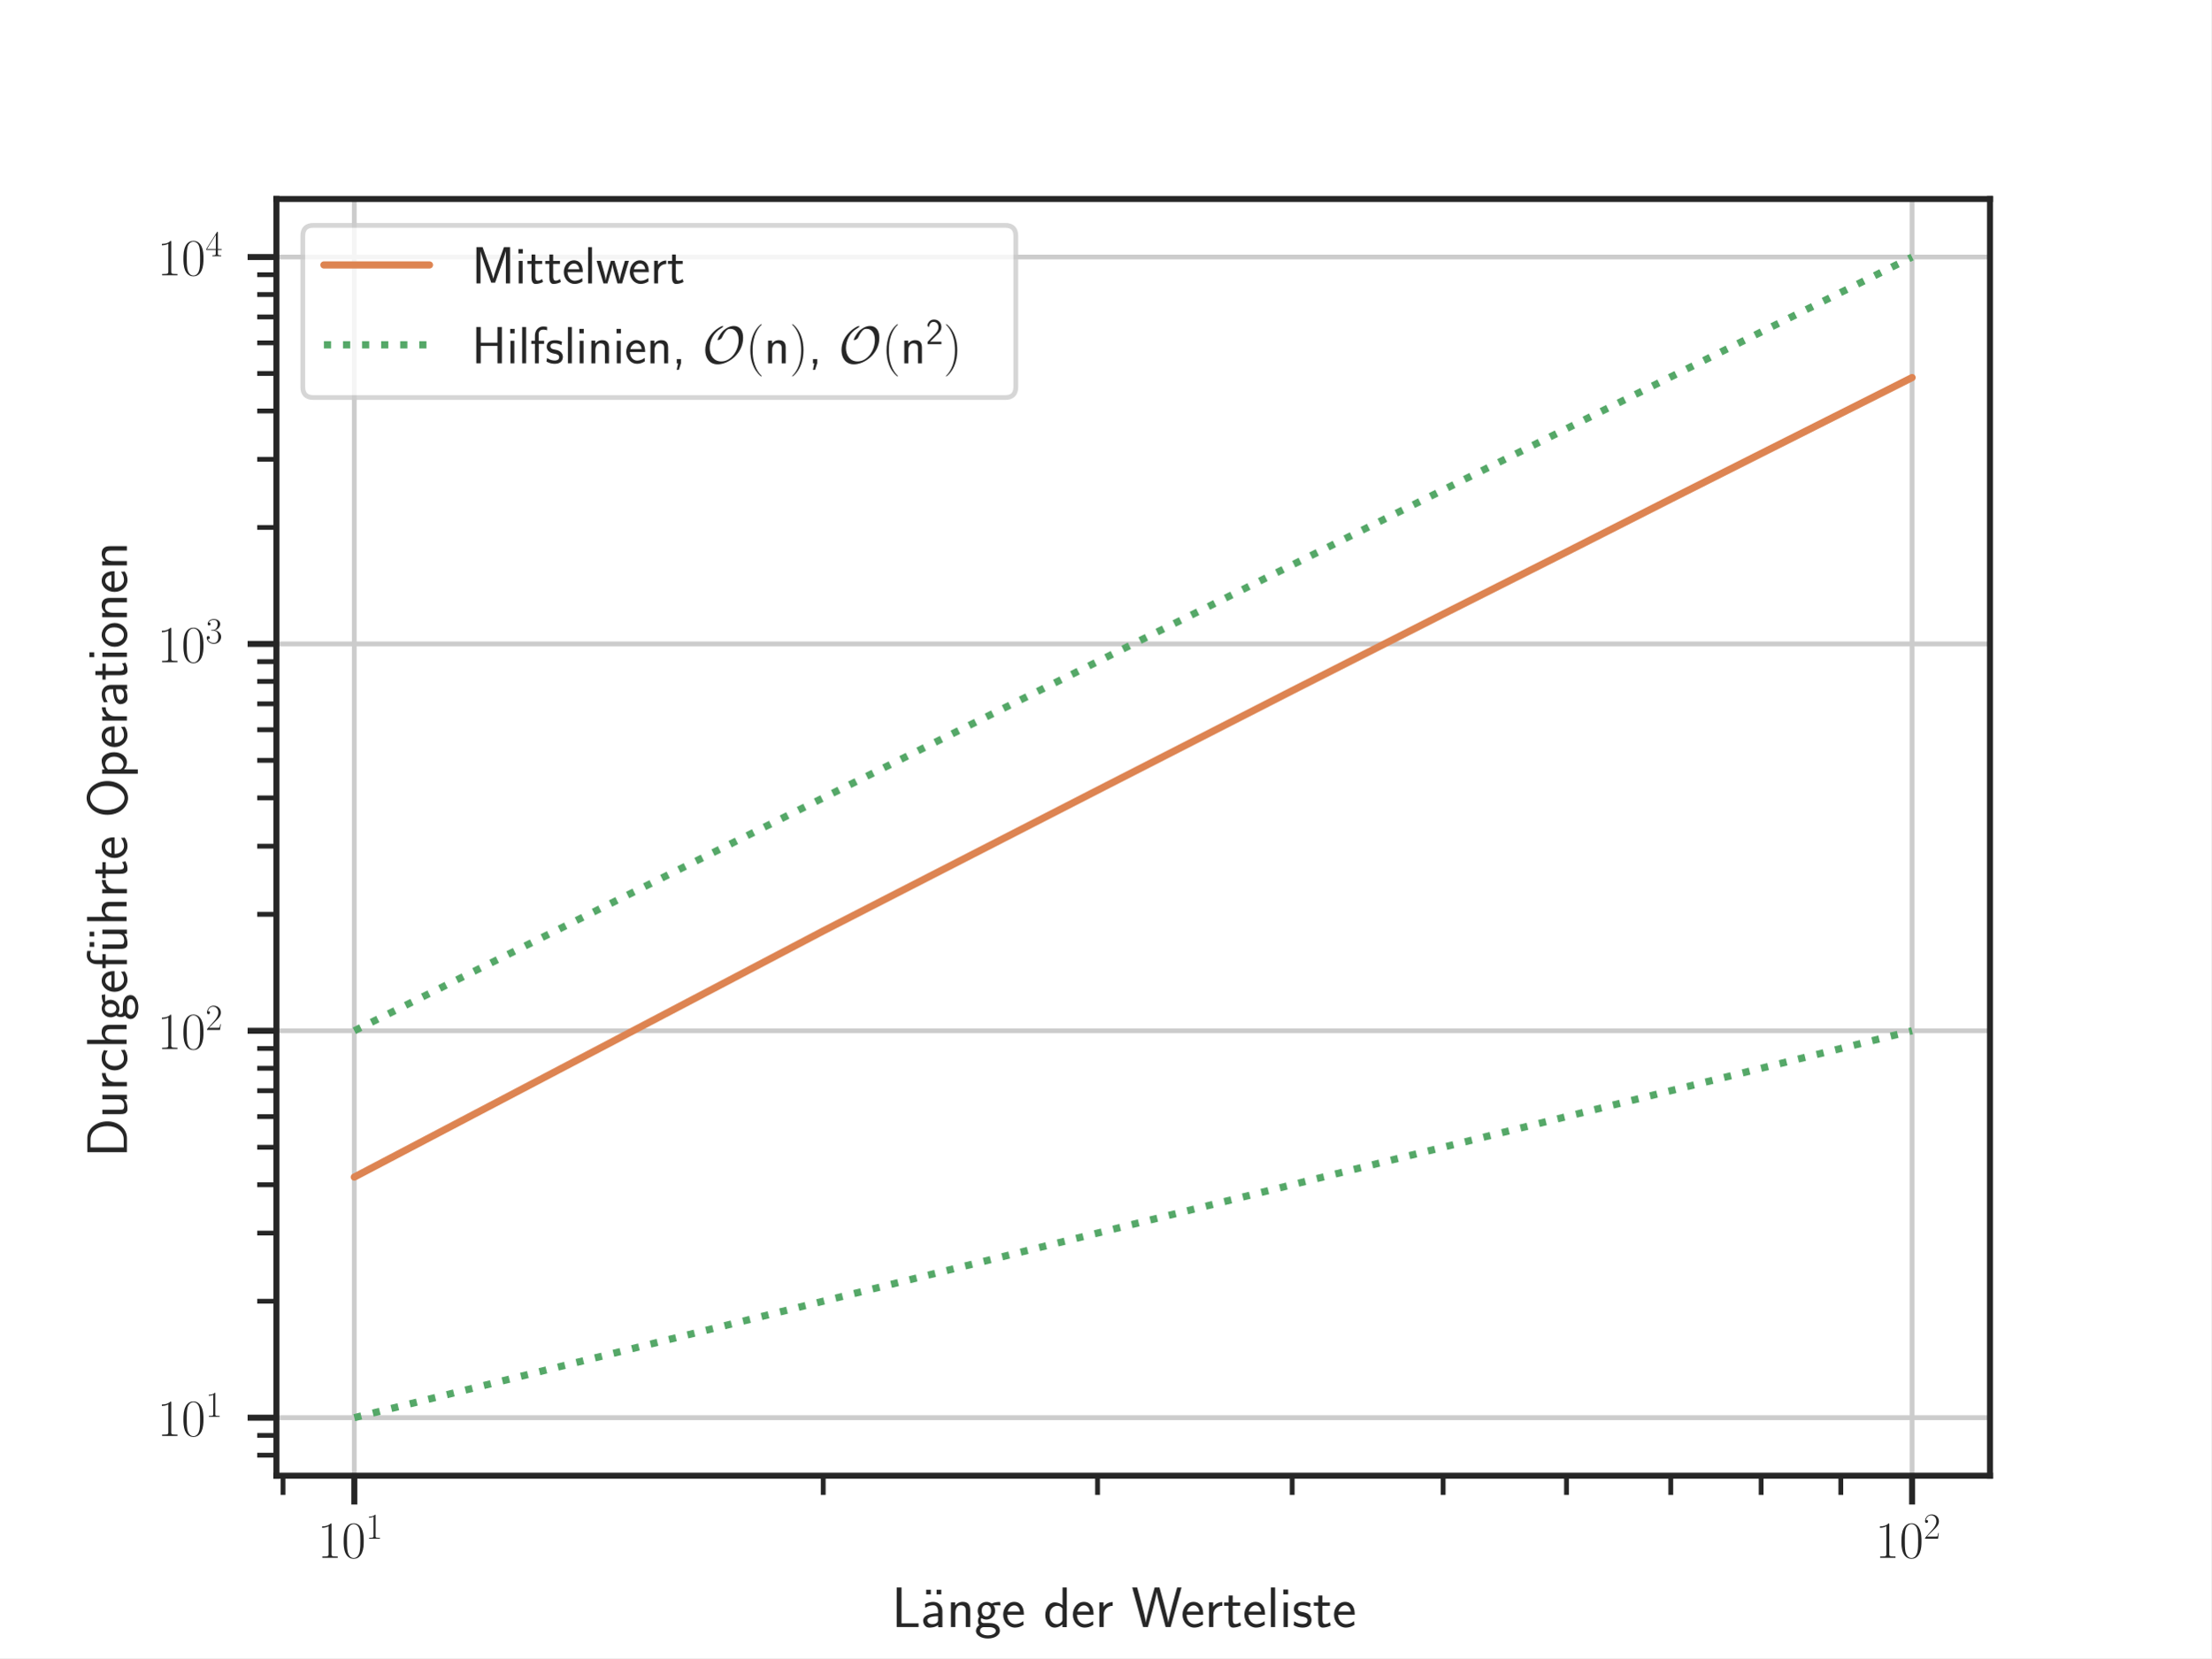
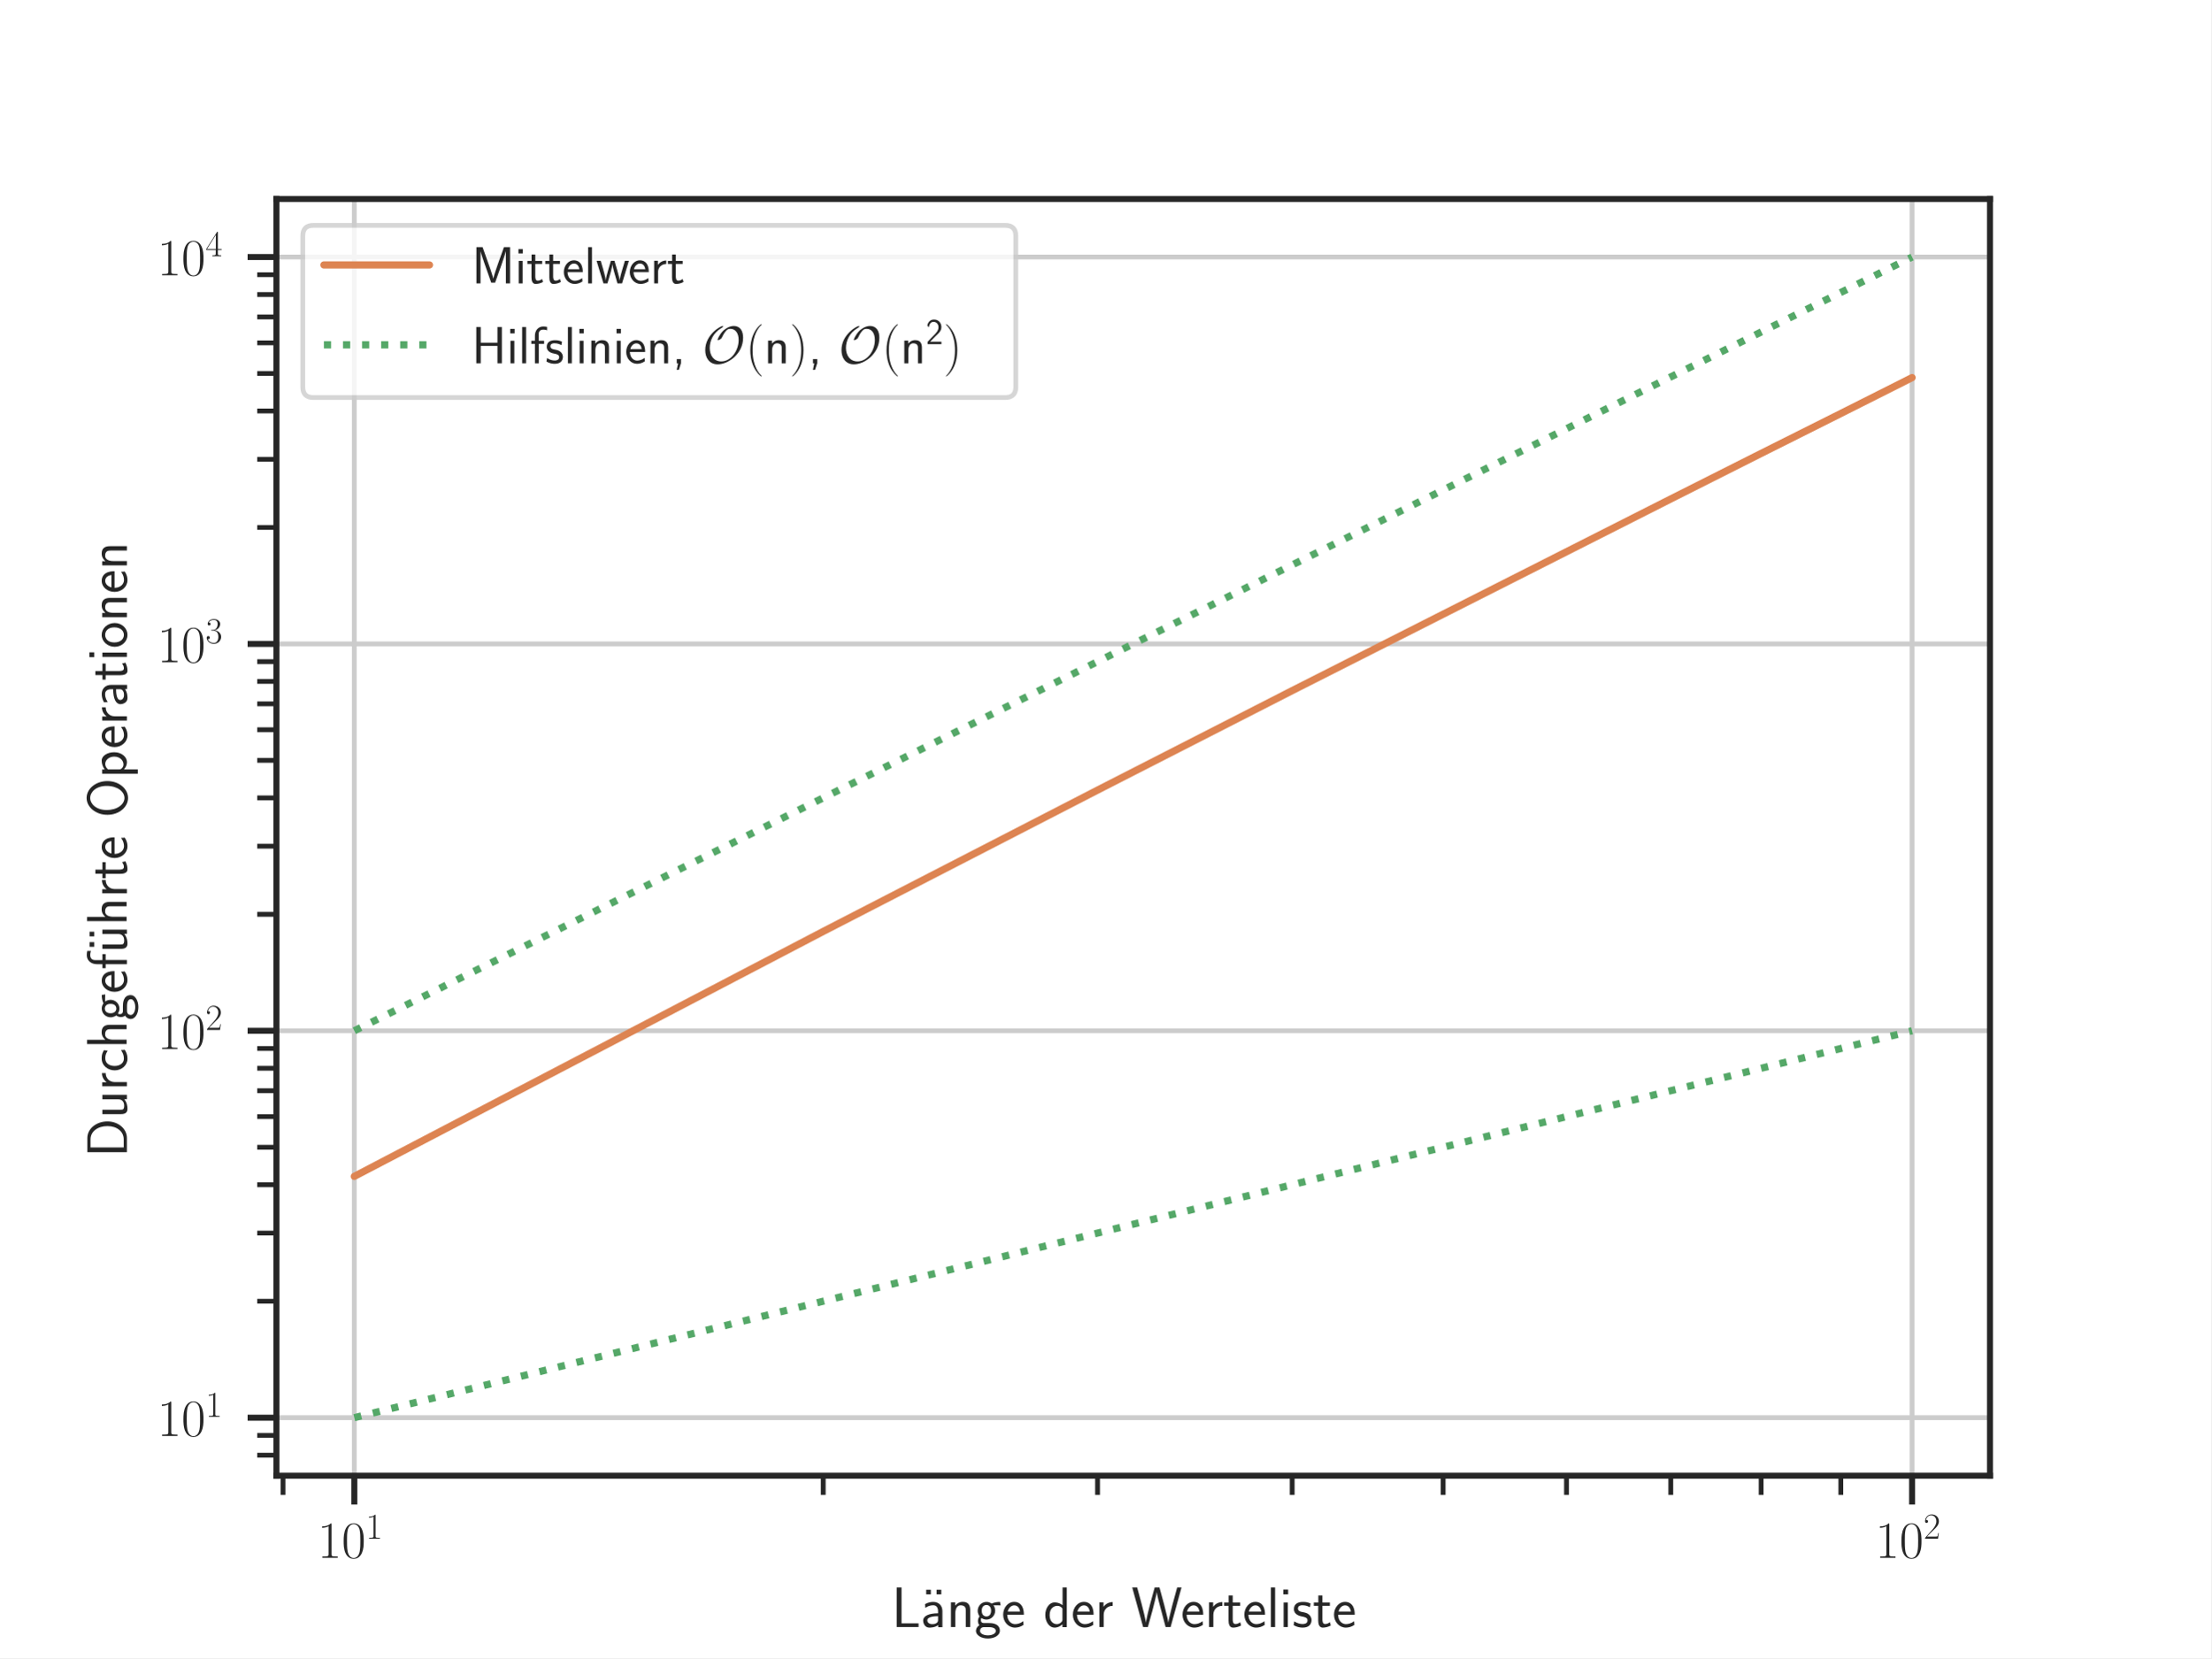
<svg xmlns="http://www.w3.org/2000/svg" xmlns:xlink="http://www.w3.org/1999/xlink" width="460.8pt" height="345.6pt" viewBox="0 0 460.8 345.6" version="1.1">
  <defs>
    <style type="text/css">*{stroke-linejoin: round; stroke-linecap: butt}</style>
  </defs>
  <g id="figure_1">
    <g id="patch_1">
      <path d="M 0 345.6  L 460.8 345.6  L 460.8 0  L 0 0  z " style="fill: #ffffff" />
    </g>
    <g id="axes_1">
      <g id="patch_2">
        <path d="M 57.6 307.584  L 414.72 307.584  L 414.72 41.472  L 57.6 41.472  z " style="fill: #ffffff" />
      </g>
      <g id="matplotlib.axis_1">
        <g id="xtick_1">
          <g id="line2d_1">
-             <path d="M 73.833 307.584  L 73.833 41.472  " clip-path="url(#p3980f2e09d)" style="fill: none; stroke: #cccccc; stroke-linecap: round" />
+             <path d="M 73.833 307.584  L 73.833 41.472  " clip-path="url(#p3d069219e2)" style="fill: none; stroke: #cccccc; stroke-linecap: round" />
          </g>
          <g id="line2d_2">
            <defs>
-               <path id="mc7a459cac7" d="M 0 0  L 0 6  " style="stroke: #262626; stroke-width: 1.25" />
-             </defs>
-             <g>
-               <use xlink:href="#mc7a459cac7" x="73.833" y="307.584" style="fill: #262626; stroke: #262626; stroke-width: 1.25" />
+               <path id="m42267ae2c0" d="M 0 0  L 0 6  " style="stroke: #262626; stroke-width: 1.25" />
+             </defs>
+             <g>
+               <use xlink:href="#m42267ae2c0" x="73.833" y="307.584" style="fill: #262626; stroke: #262626; stroke-width: 1.25" />
            </g>
          </g>
          <g id="text_1">
            <g style="fill: #262626" transform="translate(66.16909 324.6943) scale(0.11 -0.11)">
              <defs>
                <path id="CMR17-31" d="M 1702 4058  C 1702 4192 1696 4192 1606 4192  C 1357 3916 979 3827 621 3827  C 602 3827 570 3827 563 3808  C 557 3795 557 3782 557 3648  C 755 3648 1088 3686 1344 3839  L 1344 461  C 1344 236 1331 160 781 160  L 589 160  L 589 0  C 896 0 1216 0 1523 0  C 1830 0 2150 0 2458 0  L 2458 160  L 2266 160  C 1715 160 1702 230 1702 458  L 1702 4058  z " transform="scale(0.015625)" />
                <path id="CMR17-30" d="M 2688 2025  C 2688 2416 2682 3080 2413 3591  C 2176 4039 1798 4198 1466 4198  C 1158 4198 768 4058 525 3597  C 269 3118 243 2524 243 2025  C 243 1661 250 1106 448 619  C 723 -39 1216 -128 1466 -128  C 1760 -128 2208 -7 2470 600  C 2662 1042 2688 1559 2688 2025  z M 1466 -26  C 1056 -26 813 325 723 812  C 653 1188 653 1738 653 2096  C 653 2588 653 2997 736 3387  C 858 3929 1216 4096 1466 4096  C 1728 4096 2067 3923 2189 3400  C 2272 3036 2278 2607 2278 2096  C 2278 1680 2278 1169 2202 792  C 2067 95 1690 -26 1466 -26  z " transform="scale(0.015625)" />
              </defs>
              <use xlink:href="#CMR17-31" transform="scale(0.996264)" />
              <use xlink:href="#CMR17-30" transform="translate(45.69048 0) scale(0.996264)" />
              <use xlink:href="#CMR17-31" transform="translate(91.38095 36.15364) scale(0.697382)" />
            </g>
          </g>
        </g>
        <g id="xtick_2">
          <g id="line2d_3">
-             <path d="M 398.487 307.584  L 398.487 41.472  " clip-path="url(#p3980f2e09d)" style="fill: none; stroke: #cccccc; stroke-linecap: round" />
+             <path d="M 398.487 307.584  L 398.487 41.472  " clip-path="url(#p3d069219e2)" style="fill: none; stroke: #cccccc; stroke-linecap: round" />
          </g>
          <g id="line2d_4">
            <g>
-               <use xlink:href="#mc7a459cac7" x="398.487" y="307.584" style="fill: #262626; stroke: #262626; stroke-width: 1.25" />
+               <use xlink:href="#m42267ae2c0" x="398.487" y="307.584" style="fill: #262626; stroke: #262626; stroke-width: 1.25" />
            </g>
          </g>
          <g id="text_2">
            <g style="fill: #262626" transform="translate(390.8236 324.6943) scale(0.11 -0.11)">
              <defs>
                <path id="CMR17-32" d="M 2669 989  L 2554 989  C 2490 536 2438 459 2413 420  C 2381 369 1920 369 1830 369  L 602 369  C 832 619 1280 1072 1824 1597  C 2214 1967 2669 2402 2669 3035  C 2669 3790 2067 4224 1395 4224  C 691 4224 262 3604 262 3030  C 262 2780 448 2748 525 2748  C 589 2748 781 2787 781 3010  C 781 3207 614 3264 525 3264  C 486 3264 448 3258 422 3245  C 544 3790 915 4058 1306 4058  C 1862 4058 2227 3617 2227 3035  C 2227 2479 1901 2000 1536 1584  L 262 146  L 262 0  L 2515 0  L 2669 989  z " transform="scale(0.015625)" />
              </defs>
              <use xlink:href="#CMR17-31" transform="scale(0.996264)" />
              <use xlink:href="#CMR17-30" transform="translate(45.69048 0) scale(0.996264)" />
              <use xlink:href="#CMR17-32" transform="translate(91.38095 36.15364) scale(0.697382)" />
            </g>
          </g>
        </g>
        <g id="xtick_3">
          <g id="line2d_5">
            <defs>
-               <path id="m7bbd469b1b" d="M 0 0  L 0 4  " style="stroke: #262626" />
-             </defs>
-             <g>
-               <use xlink:href="#m7bbd469b1b" x="58.977" y="307.584" style="fill: #262626; stroke: #262626" />
+               <path id="m5584de040c" d="M 0 0  L 0 4  " style="stroke: #262626" />
+             </defs>
+             <g>
+               <use xlink:href="#m5584de040c" x="58.977" y="307.584" style="fill: #262626; stroke: #262626" />
            </g>
          </g>
        </g>
        <g id="xtick_4">
          <g id="line2d_6">
            <g>
-               <use xlink:href="#m7bbd469b1b" x="171.563" y="307.584" style="fill: #262626; stroke: #262626" />
+               <use xlink:href="#m5584de040c" x="171.563" y="307.584" style="fill: #262626; stroke: #262626" />
            </g>
          </g>
        </g>
        <g id="xtick_5">
          <g id="line2d_7">
            <g>
-               <use xlink:href="#m7bbd469b1b" x="228.732" y="307.584" style="fill: #262626; stroke: #262626" />
+               <use xlink:href="#m5584de040c" x="228.732" y="307.584" style="fill: #262626; stroke: #262626" />
            </g>
          </g>
        </g>
        <g id="xtick_6">
          <g id="line2d_8">
            <g>
-               <use xlink:href="#m7bbd469b1b" x="269.294" y="307.584" style="fill: #262626; stroke: #262626" />
+               <use xlink:href="#m5584de040c" x="269.294" y="307.584" style="fill: #262626; stroke: #262626" />
            </g>
          </g>
        </g>
        <g id="xtick_7">
          <g id="line2d_9">
            <g>
-               <use xlink:href="#m7bbd469b1b" x="300.757" y="307.584" style="fill: #262626; stroke: #262626" />
+               <use xlink:href="#m5584de040c" x="300.757" y="307.584" style="fill: #262626; stroke: #262626" />
            </g>
          </g>
        </g>
        <g id="xtick_8">
          <g id="line2d_10">
            <g>
-               <use xlink:href="#m7bbd469b1b" x="326.463" y="307.584" style="fill: #262626; stroke: #262626" />
+               <use xlink:href="#m5584de040c" x="326.463" y="307.584" style="fill: #262626; stroke: #262626" />
            </g>
          </g>
        </g>
        <g id="xtick_9">
          <g id="line2d_11">
            <g>
-               <use xlink:href="#m7bbd469b1b" x="348.198" y="307.584" style="fill: #262626; stroke: #262626" />
+               <use xlink:href="#m5584de040c" x="348.198" y="307.584" style="fill: #262626; stroke: #262626" />
            </g>
          </g>
        </g>
        <g id="xtick_10">
          <g id="line2d_12">
            <g>
-               <use xlink:href="#m7bbd469b1b" x="367.025" y="307.584" style="fill: #262626; stroke: #262626" />
+               <use xlink:href="#m5584de040c" x="367.025" y="307.584" style="fill: #262626; stroke: #262626" />
            </g>
          </g>
        </g>
        <g id="xtick_11">
          <g id="line2d_13">
            <g>
-               <use xlink:href="#m7bbd469b1b" x="383.632" y="307.584" style="fill: #262626; stroke: #262626" />
+               <use xlink:href="#m5584de040c" x="383.632" y="307.584" style="fill: #262626; stroke: #262626" />
            </g>
          </g>
        </g>
        <g id="text_3">
          <g style="fill: #262626" transform="translate(185.823 339.1274) scale(0.12 -0.12)">
            <defs>
              <path id="CMSS17-4c" d="M 1670 414  C 1594 414 1517 414 1440 414  L 1101 414  L 1101 4416  L 563 4416  L 563 0  L 3002 0  L 3002 414  L 1670 414  z " transform="scale(0.015625)" />
              <path id="CMSS17-7f" d="M 1178 4164  L 659 4164  L 659 3648  L 1178 3648  L 1178 4164  z M 2342 4164  L 1824 4164  L 1824 3648  L 2342 3648  L 2342 4164  z " transform="scale(0.015625)" />
              <path id="CMSS17-61" d="M 2406 1791  C 2406 2392 1978 2808 1402 2808  C 1120 2808 813 2757 461 2553  L 499 2135  C 659 2248 934 2432 1395 2432  C 1722 2432 1920 2180 1920 1782  L 1920 1536  C 896 1536 256 1238 256 726  C 256 461 416 -64 947 -64  C 1043 -64 1562 -64 1933 217  L 1933 -19  L 2406 -19  L 2406 1791  z M 1920 816  C 1920 701 1920 548 1728 434  C 1562 325 1350 325 1261 325  C 941 325 723 511 723 744  C 723 1211 1722 1211 1920 1211  L 1920 816  z " transform="scale(0.015625)" />
              <path id="CMSS17-6e" d="M 2618 1877  C 2618 2283 2522 2816 1798 2816  C 1389 2816 1120 2606 941 2389  L 941 2758  L 474 2758  L 474 0  L 960 0  L 960 1559  C 960 1964 1114 2428 1549 2428  C 2112 2428 2131 2048 2131 1829  L 2131 0  L 2618 0  L 2618 1877  z " transform="scale(0.015625)" />
              <path id="CMSS17-67" d="M 2848 2808  C 2483 2808 2170 2738 1914 2617  C 1702 2777 1485 2808 1338 2808  C 781 2808 358 2349 358 1814  C 358 1468 550 1207 563 1195  C 448 1035 384 863 384 672  C 384 448 474 289 544 200  C 211 -3 166 -314 166 -435  C 166 -898 749 -1280 1498 -1280  C 2253 -1280 2835 -898 2835 -428  C 2835 448 1856 448 1587 448  L 1069 448  C 973 448 717 448 717 791  C 717 921 774 1004 781 1010  C 877 940 1075 832 1338 832  C 1869 832 2310 1278 2310 1827  C 2310 2132 2170 2355 2112 2432  L 2131 2432  C 2150 2432 2419 2432 2515 2432  C 2720 2432 2739 2429 2918 2419  L 2848 2808  z M 1338 1182  C 1120 1182 813 1315 813 1823  C 813 2375 1165 2464 1331 2464  C 1549 2464 1856 2331 1856 1823  C 1856 1271 1504 1182 1338 1182  z M 1581 -10  C 1734 -10 2381 -10 2381 -442  C 2381 -714 1984 -929 1504 -929  C 1018 -929 621 -720 621 -435  C 621 -403 621 -10 1062 -10  L 1581 -10  z " transform="scale(0.015625)" />
              <path id="CMSS17-65" d="M 2502 1377  C 2502 1590 2490 2003 2285 2345  C 2061 2713 1696 2816 1421 2816  C 755 2816 192 2188 192 1375  C 192 582 774 -64 1510 -64  C 1798 -64 2150 19 2470 248  C 2470 274 2458 414 2451 420  C 2451 433 2432 630 2432 656  C 2125 407 1773 325 1517 325  C 1107 325 666 667 646 1377  L 2502 1377  z M 698 1728  C 781 2084 1062 2421 1421 2421  C 1517 2421 1965 2421 2080 1728  L 698 1728  z " transform="scale(0.015625)" />
              <path id="CMSS17-64" d="M 2611 4416  L 2138 4416  L 2138 2438  C 1939 2603 1613 2756 1254 2756  C 672 2756 211 2131 211 1347  C 211 562 666 -64 1235 -64  C 1677 -64 1971 172 2125 306  L 2125 -13  L 2611 -13  L 2611 4416  z M 2125 836  C 2125 747 2125 653 1926 482  C 1798 375 1645 325 1498 325  C 1152 325 698 576 698 1340  C 698 2134 1210 2368 1562 2368  C 1798 2368 1990 2254 2125 2065  L 2125 836  z " transform="scale(0.015625)" />
              <path id="CMSS17-72" d="M 954 1363  C 954 1965 1395 2368 1958 2368  L 1958 2789  C 1549 2789 1165 2585 934 2253  L 934 2758  L 480 2758  L 480 0  L 954 0  L 954 1363  z " transform="scale(0.015625)" />
              <path id="CMSS17-57" d="M 5581 4416  L 5094 4416  L 4557 2437  C 4474 2118 4397 1801 4320 1482  C 4205 1011 4122 681 4109 515  L 4102 515  C 4090 687 4006 1049 3904 1457  C 3827 1795 3744 2131 3654 2462  L 3123 4416  L 2586 4416  L 2080 2562  L 1824 1549  C 1632 747 1626 632 1613 505  L 1606 505  C 1606 543 1581 753 1402 1498  C 1312 1868 1222 2244 1126 2601  L 634 4416  L 83 4416  L 1299 0  L 1830 0  L 2336 1839  L 2592 2851  C 2765 3564 2803 3742 2816 3901  L 2822 3901  C 2822 3876 2880 3474 3130 2545  L 3808 0  L 4365 0  L 5581 4416  z " transform="scale(0.015625)" />
              <path id="CMSS17-74" d="M 1069 2368  L 1901 2368  L 1901 2737  L 1069 2737  L 1069 3520  L 614 3520  L 614 2737  L 109 2737  L 109 2368  L 602 2368  L 602 749  C 602 384 685 -64 1107 -64  C 1427 -64 1722 25 2003 172  L 1901 548  C 1747 414 1562 337 1363 337  C 1082 337 1069 696 1069 856  L 1069 2368  z " transform="scale(0.015625)" />
              <path id="CMSS17-6c" d="M 947 4416  L 474 4416  L 474 0  L 947 0  L 947 4416  z " transform="scale(0.015625)" />
              <path id="CMSS17-69" d="M 979 4183  L 442 4183  L 442 3648  L 979 3648  L 979 4183  z M 947 2739  L 474 2739  L 474 0  L 947 0  L 947 2739  z " transform="scale(0.015625)" />
              <path id="CMSS17-73" d="M 2061 2627  C 1683 2807 1389 2807 1197 2807  C 742 2807 198 2648 198 2003  C 198 1359 902 1218 1094 1179  C 1389 1122 1715 1058 1715 740  C 1715 337 1254 337 1171 337  C 915 337 563 407 243 638  L 166 210  C 531 0 883 -64 1178 -64  C 1965 -64 2163 416 2163 781  C 2163 1094 1984 1305 1862 1401  C 1651 1568 1574 1587 1050 1696  C 960 1709 646 1779 646 2066  C 646 2432 1050 2432 1139 2432  C 1555 2432 1811 2303 1984 2208  L 2061 2627  z " transform="scale(0.015625)" />
            </defs>
            <use xlink:href="#CMSS17-4c" transform="scale(0.996264)" />
            <use xlink:href="#CMSS17-7f" transform="translate(49.72625 0) scale(0.996264)" />
            <use xlink:href="#CMSS17-61" transform="translate(50.68711 0) scale(0.996264)" />
            <use xlink:href="#CMSS17-6e" transform="translate(95.60903 0) scale(0.996264)" />
            <use xlink:href="#CMSS17-67" transform="translate(143.814 0) scale(0.996264)" />
            <use xlink:href="#CMSS17-65" transform="translate(190.6576 0) scale(0.996264)" />
            <use xlink:href="#CMSS17-64" transform="translate(263.5255 0) scale(0.996264)" />
            <use xlink:href="#CMSS17-65" transform="translate(311.7305 0) scale(0.996264)" />
            <use xlink:href="#CMSS17-72" transform="translate(353.3693 0) scale(0.996264)" />
            <use xlink:href="#CMSS17-57" transform="translate(416.5082 0) scale(0.996264)" />
            <use xlink:href="#CMSS17-65" transform="translate(502.1479 0) scale(0.996264)" />
            <use xlink:href="#CMSS17-72" transform="translate(543.7867 0) scale(0.996264)" />
            <use xlink:href="#CMSS17-74" transform="translate(575.6965 0) scale(0.996264)" />
            <use xlink:href="#CMSS17-65" transform="translate(609.5281 0) scale(0.996264)" />
            <use xlink:href="#CMSS17-6c" transform="translate(651.1669 0) scale(0.996264)" />
            <use xlink:href="#CMSS17-69" transform="translate(673.3476 0) scale(0.996264)" />
            <use xlink:href="#CMSS17-73" transform="translate(695.5283 0) scale(0.996264)" />
            <use xlink:href="#CMSS17-74" transform="translate(731.4419 0) scale(0.996264)" />
            <use xlink:href="#CMSS17-65" transform="translate(765.2734 0) scale(0.996264)" />
          </g>
        </g>
      </g>
      <g id="matplotlib.axis_2">
        <g id="ytick_1">
          <g id="line2d_14">
-             <path d="M 57.6 295.488  L 414.72 295.488  " clip-path="url(#p3980f2e09d)" style="fill: none; stroke: #cccccc; stroke-linecap: round" />
+             <path d="M 57.6 295.488  L 414.72 295.488  " clip-path="url(#p3d069219e2)" style="fill: none; stroke: #cccccc; stroke-linecap: round" />
          </g>
          <g id="line2d_15">
            <defs>
-               <path id="m233e36e205" d="M 0 0  L -6 0  " style="stroke: #262626; stroke-width: 1.25" />
-             </defs>
-             <g>
-               <use xlink:href="#m233e36e205" x="57.6" y="295.488" style="fill: #262626; stroke: #262626; stroke-width: 1.25" />
+               <path id="me2128cc8e6" d="M 0 0  L -6 0  " style="stroke: #262626; stroke-width: 1.25" />
+             </defs>
+             <g>
+               <use xlink:href="#me2128cc8e6" x="57.6" y="295.488" style="fill: #262626; stroke: #262626; stroke-width: 1.25" />
            </g>
          </g>
          <g id="text_4">
            <g style="fill: #262626" transform="translate(32.77273 299.2932) scale(0.11 -0.11)">
              <use xlink:href="#CMR17-31" transform="scale(0.996264)" />
              <use xlink:href="#CMR17-30" transform="translate(45.69048 0) scale(0.996264)" />
              <use xlink:href="#CMR17-31" transform="translate(91.38095 36.15364) scale(0.697382)" />
            </g>
          </g>
        </g>
        <g id="ytick_2">
          <g id="line2d_16">
-             <path d="M 57.6 214.848  L 414.72 214.848  " clip-path="url(#p3980f2e09d)" style="fill: none; stroke: #cccccc; stroke-linecap: round" />
+             <path d="M 57.6 214.848  L 414.72 214.848  " clip-path="url(#p3d069219e2)" style="fill: none; stroke: #cccccc; stroke-linecap: round" />
          </g>
          <g id="line2d_17">
            <g>
-               <use xlink:href="#m233e36e205" x="57.6" y="214.848" style="fill: #262626; stroke: #262626; stroke-width: 1.25" />
+               <use xlink:href="#me2128cc8e6" x="57.6" y="214.848" style="fill: #262626; stroke: #262626; stroke-width: 1.25" />
            </g>
          </g>
          <g id="text_5">
            <g style="fill: #262626" transform="translate(32.77273 218.6532) scale(0.11 -0.11)">
              <use xlink:href="#CMR17-31" transform="scale(0.996264)" />
              <use xlink:href="#CMR17-30" transform="translate(45.69048 0) scale(0.996264)" />
              <use xlink:href="#CMR17-32" transform="translate(91.38095 36.15364) scale(0.697382)" />
            </g>
          </g>
        </g>
        <g id="ytick_3">
          <g id="line2d_18">
-             <path d="M 57.6 134.208  L 414.72 134.208  " clip-path="url(#p3980f2e09d)" style="fill: none; stroke: #cccccc; stroke-linecap: round" />
+             <path d="M 57.6 134.208  L 414.72 134.208  " clip-path="url(#p3d069219e2)" style="fill: none; stroke: #cccccc; stroke-linecap: round" />
          </g>
          <g id="line2d_19">
            <g>
-               <use xlink:href="#m233e36e205" x="57.6" y="134.208" style="fill: #262626; stroke: #262626; stroke-width: 1.25" />
+               <use xlink:href="#me2128cc8e6" x="57.6" y="134.208" style="fill: #262626; stroke: #262626; stroke-width: 1.25" />
            </g>
          </g>
          <g id="text_6">
            <g style="fill: #262626" transform="translate(32.77273 138.0132) scale(0.11 -0.11)">
              <defs>
                <path id="CMR17-33" d="M 1414 2157  C 1984 2157 2234 1662 2234 1090  C 2234 320 1824 25 1453 25  C 1114 25 563 194 390 693  C 422 680 454 680 486 680  C 640 680 755 782 755 948  C 755 1133 614 1216 486 1216  C 378 1216 211 1165 211 926  C 211 335 787 -128 1466 -128  C 2176 -128 2720 430 2720 1085  C 2720 1707 2208 2157 1600 2227  C 2086 2328 2554 2756 2554 3329  C 2554 3820 2048 4179 1472 4179  C 890 4179 378 3829 378 3329  C 378 3110 544 3072 627 3072  C 762 3072 877 3155 877 3321  C 877 3486 762 3569 627 3569  C 602 3569 570 3569 544 3557  C 730 3959 1235 4032 1459 4032  C 1683 4032 2106 3925 2106 3320  C 2106 3143 2080 2828 1862 2550  C 1670 2304 1453 2304 1242 2284  C 1210 2284 1062 2269 1037 2269  C 992 2263 966 2257 966 2208  C 966 2163 973 2157 1101 2157  L 1414 2157  z " transform="scale(0.015625)" />
              </defs>
              <use xlink:href="#CMR17-31" transform="scale(0.996264)" />
              <use xlink:href="#CMR17-30" transform="translate(45.69048 0) scale(0.996264)" />
              <use xlink:href="#CMR17-33" transform="translate(91.38095 36.15364) scale(0.697382)" />
            </g>
          </g>
        </g>
        <g id="ytick_4">
          <g id="line2d_20">
-             <path d="M 57.6 53.568  L 414.72 53.568  " clip-path="url(#p3980f2e09d)" style="fill: none; stroke: #cccccc; stroke-linecap: round" />
+             <path d="M 57.6 53.568  L 414.72 53.568  " clip-path="url(#p3d069219e2)" style="fill: none; stroke: #cccccc; stroke-linecap: round" />
          </g>
          <g id="line2d_21">
            <g>
-               <use xlink:href="#m233e36e205" x="57.6" y="53.568" style="fill: #262626; stroke: #262626; stroke-width: 1.25" />
+               <use xlink:href="#me2128cc8e6" x="57.6" y="53.568" style="fill: #262626; stroke: #262626; stroke-width: 1.25" />
            </g>
          </g>
          <g id="text_7">
            <g style="fill: #262626" transform="translate(32.77273 57.37317) scale(0.11 -0.11)">
              <defs>
                <path id="CMR17-34" d="M 2150 4122  C 2150 4256 2144 4256 2029 4256  L 128 1254  L 128 1088  L 1779 1088  L 1779 457  C 1779 224 1766 160 1318 160  L 1197 160  L 1197 0  C 1402 0 1747 0 1965 0  C 2182 0 2528 0 2733 0  L 2733 160  L 2611 160  C 2163 160 2150 224 2150 457  L 2150 1088  L 2803 1088  L 2803 1254  L 2150 1254  L 2150 4122  z M 1798 3703  L 1798 1254  L 256 1254  L 1798 3703  z " transform="scale(0.015625)" />
              </defs>
              <use xlink:href="#CMR17-31" transform="scale(0.996264)" />
              <use xlink:href="#CMR17-30" transform="translate(45.69048 0) scale(0.996264)" />
              <use xlink:href="#CMR17-34" transform="translate(91.38095 36.15364) scale(0.697382)" />
            </g>
          </g>
        </g>
        <g id="ytick_5">
          <g id="line2d_22">
            <defs>
-               <path id="m052e4fd1e5" d="M 0 0  L -4 0  " style="stroke: #262626" />
-             </defs>
-             <g>
-               <use xlink:href="#m052e4fd1e5" x="57.6" y="303.303" style="fill: #262626; stroke: #262626" />
+               <path id="m7ae083042a" d="M 0 0  L -4 0  " style="stroke: #262626" />
+             </defs>
+             <g>
+               <use xlink:href="#m7ae083042a" x="57.6" y="303.303" style="fill: #262626; stroke: #262626" />
            </g>
          </g>
        </g>
        <g id="ytick_6">
          <g id="line2d_23">
            <g>
-               <use xlink:href="#m052e4fd1e5" x="57.6" y="299.178" style="fill: #262626; stroke: #262626" />
+               <use xlink:href="#m7ae083042a" x="57.6" y="299.178" style="fill: #262626; stroke: #262626" />
            </g>
          </g>
        </g>
        <g id="ytick_7">
          <g id="line2d_24">
            <g>
-               <use xlink:href="#m052e4fd1e5" x="57.6" y="271.213" style="fill: #262626; stroke: #262626" />
+               <use xlink:href="#m7ae083042a" x="57.6" y="271.213" style="fill: #262626; stroke: #262626" />
            </g>
          </g>
        </g>
        <g id="ytick_8">
          <g id="line2d_25">
            <g>
-               <use xlink:href="#m052e4fd1e5" x="57.6" y="257.013" style="fill: #262626; stroke: #262626" />
+               <use xlink:href="#m7ae083042a" x="57.6" y="257.013" style="fill: #262626; stroke: #262626" />
            </g>
          </g>
        </g>
        <g id="ytick_9">
          <g id="line2d_26">
            <g>
-               <use xlink:href="#m052e4fd1e5" x="57.6" y="246.938" style="fill: #262626; stroke: #262626" />
+               <use xlink:href="#m7ae083042a" x="57.6" y="246.938" style="fill: #262626; stroke: #262626" />
            </g>
          </g>
        </g>
        <g id="ytick_10">
          <g id="line2d_27">
            <g>
-               <use xlink:href="#m052e4fd1e5" x="57.6" y="239.123" style="fill: #262626; stroke: #262626" />
+               <use xlink:href="#m7ae083042a" x="57.6" y="239.123" style="fill: #262626; stroke: #262626" />
            </g>
          </g>
        </g>
        <g id="ytick_11">
          <g id="line2d_28">
            <g>
-               <use xlink:href="#m052e4fd1e5" x="57.6" y="232.738" style="fill: #262626; stroke: #262626" />
+               <use xlink:href="#m7ae083042a" x="57.6" y="232.738" style="fill: #262626; stroke: #262626" />
            </g>
          </g>
        </g>
        <g id="ytick_12">
          <g id="line2d_29">
            <g>
-               <use xlink:href="#m052e4fd1e5" x="57.6" y="227.339" style="fill: #262626; stroke: #262626" />
+               <use xlink:href="#m7ae083042a" x="57.6" y="227.339" style="fill: #262626; stroke: #262626" />
            </g>
          </g>
        </g>
        <g id="ytick_13">
          <g id="line2d_30">
            <g>
-               <use xlink:href="#m052e4fd1e5" x="57.6" y="222.663" style="fill: #262626; stroke: #262626" />
+               <use xlink:href="#m7ae083042a" x="57.6" y="222.663" style="fill: #262626; stroke: #262626" />
            </g>
          </g>
        </g>
        <g id="ytick_14">
          <g id="line2d_31">
            <g>
-               <use xlink:href="#m052e4fd1e5" x="57.6" y="218.538" style="fill: #262626; stroke: #262626" />
+               <use xlink:href="#m7ae083042a" x="57.6" y="218.538" style="fill: #262626; stroke: #262626" />
            </g>
          </g>
        </g>
        <g id="ytick_15">
          <g id="line2d_32">
            <g>
-               <use xlink:href="#m052e4fd1e5" x="57.6" y="190.573" style="fill: #262626; stroke: #262626" />
+               <use xlink:href="#m7ae083042a" x="57.6" y="190.573" style="fill: #262626; stroke: #262626" />
            </g>
          </g>
        </g>
        <g id="ytick_16">
          <g id="line2d_33">
            <g>
-               <use xlink:href="#m052e4fd1e5" x="57.6" y="176.373" style="fill: #262626; stroke: #262626" />
+               <use xlink:href="#m7ae083042a" x="57.6" y="176.373" style="fill: #262626; stroke: #262626" />
            </g>
          </g>
        </g>
        <g id="ytick_17">
          <g id="line2d_34">
            <g>
-               <use xlink:href="#m052e4fd1e5" x="57.6" y="166.298" style="fill: #262626; stroke: #262626" />
+               <use xlink:href="#m7ae083042a" x="57.6" y="166.298" style="fill: #262626; stroke: #262626" />
            </g>
          </g>
        </g>
        <g id="ytick_18">
          <g id="line2d_35">
            <g>
-               <use xlink:href="#m052e4fd1e5" x="57.6" y="158.483" style="fill: #262626; stroke: #262626" />
+               <use xlink:href="#m7ae083042a" x="57.6" y="158.483" style="fill: #262626; stroke: #262626" />
            </g>
          </g>
        </g>
        <g id="ytick_19">
          <g id="line2d_36">
            <g>
-               <use xlink:href="#m052e4fd1e5" x="57.6" y="152.098" style="fill: #262626; stroke: #262626" />
+               <use xlink:href="#m7ae083042a" x="57.6" y="152.098" style="fill: #262626; stroke: #262626" />
            </g>
          </g>
        </g>
        <g id="ytick_20">
          <g id="line2d_37">
            <g>
-               <use xlink:href="#m052e4fd1e5" x="57.6" y="146.699" style="fill: #262626; stroke: #262626" />
+               <use xlink:href="#m7ae083042a" x="57.6" y="146.699" style="fill: #262626; stroke: #262626" />
            </g>
          </g>
        </g>
        <g id="ytick_21">
          <g id="line2d_38">
            <g>
-               <use xlink:href="#m052e4fd1e5" x="57.6" y="142.023" style="fill: #262626; stroke: #262626" />
+               <use xlink:href="#m7ae083042a" x="57.6" y="142.023" style="fill: #262626; stroke: #262626" />
            </g>
          </g>
        </g>
        <g id="ytick_22">
          <g id="line2d_39">
            <g>
-               <use xlink:href="#m052e4fd1e5" x="57.6" y="137.898" style="fill: #262626; stroke: #262626" />
+               <use xlink:href="#m7ae083042a" x="57.6" y="137.898" style="fill: #262626; stroke: #262626" />
            </g>
          </g>
        </g>
        <g id="ytick_23">
          <g id="line2d_40">
            <g>
-               <use xlink:href="#m052e4fd1e5" x="57.6" y="109.933" style="fill: #262626; stroke: #262626" />
+               <use xlink:href="#m7ae083042a" x="57.6" y="109.933" style="fill: #262626; stroke: #262626" />
            </g>
          </g>
        </g>
        <g id="ytick_24">
          <g id="line2d_41">
            <g>
-               <use xlink:href="#m052e4fd1e5" x="57.6" y="95.733" style="fill: #262626; stroke: #262626" />
+               <use xlink:href="#m7ae083042a" x="57.6" y="95.733" style="fill: #262626; stroke: #262626" />
            </g>
          </g>
        </g>
        <g id="ytick_25">
          <g id="line2d_42">
            <g>
-               <use xlink:href="#m052e4fd1e5" x="57.6" y="85.658" style="fill: #262626; stroke: #262626" />
+               <use xlink:href="#m7ae083042a" x="57.6" y="85.658" style="fill: #262626; stroke: #262626" />
            </g>
          </g>
        </g>
        <g id="ytick_26">
          <g id="line2d_43">
            <g>
-               <use xlink:href="#m052e4fd1e5" x="57.6" y="77.843" style="fill: #262626; stroke: #262626" />
+               <use xlink:href="#m7ae083042a" x="57.6" y="77.843" style="fill: #262626; stroke: #262626" />
            </g>
          </g>
        </g>
        <g id="ytick_27">
          <g id="line2d_44">
            <g>
-               <use xlink:href="#m052e4fd1e5" x="57.6" y="71.458" style="fill: #262626; stroke: #262626" />
+               <use xlink:href="#m7ae083042a" x="57.6" y="71.458" style="fill: #262626; stroke: #262626" />
            </g>
          </g>
        </g>
        <g id="ytick_28">
          <g id="line2d_45">
            <g>
-               <use xlink:href="#m052e4fd1e5" x="57.6" y="66.059" style="fill: #262626; stroke: #262626" />
+               <use xlink:href="#m7ae083042a" x="57.6" y="66.059" style="fill: #262626; stroke: #262626" />
            </g>
          </g>
        </g>
        <g id="ytick_29">
          <g id="line2d_46">
            <g>
-               <use xlink:href="#m052e4fd1e5" x="57.6" y="61.383" style="fill: #262626; stroke: #262626" />
+               <use xlink:href="#m7ae083042a" x="57.6" y="61.383" style="fill: #262626; stroke: #262626" />
            </g>
          </g>
        </g>
        <g id="ytick_30">
          <g id="line2d_47">
            <g>
-               <use xlink:href="#m052e4fd1e5" x="57.6" y="57.258" style="fill: #262626; stroke: #262626" />
+               <use xlink:href="#m7ae083042a" x="57.6" y="57.258" style="fill: #262626; stroke: #262626" />
            </g>
          </g>
        </g>
        <g id="text_8">
          <g style="fill: #262626" transform="translate(26.44813 241.2077) rotate(-90) scale(0.12 -0.12)">
            <defs>
              <path id="CMSS17-44" d="M 570 4416  L 570 0  L 2144 0  C 3194 0 4000 980 4000 2170  C 4000 3398 3194 4416 2144 4416  L 570 4416  z M 1094 357  L 1094 4059  L 2003 4059  C 2861 4059 3475 3277 3475 2170  C 3475 1107 2867 357 2003 357  L 1094 357  z " transform="scale(0.015625)" />
              <path id="CMSS17-75" d="M 2618 2739  L 2131 2739  L 2131 972  C 2131 498 1786 306 1421 306  C 998 306 960 447 960 709  L 960 2739  L 474 2739  L 474 678  C 474 179 646 -64 1088 -64  C 1306 -64 1798 -13 2144 306  L 2144 0  L 2618 0  L 2618 2739  z " transform="scale(0.015625)" />
              <path id="CMSS17-63" d="M 2464 2541  C 2464 2585 2170 2714 2093 2739  C 1882 2816 1613 2816 1542 2816  C 710 2816 211 2093 211 1363  C 211 595 768 -64 1517 -64  C 1946 -64 2253 76 2502 242  L 2464 664  C 2189 453 1869 337 1523 337  C 1024 337 698 774 698 1369  C 698 1831 909 2414 1549 2414  C 1901 2414 2099 2343 2394 2145  L 2464 2541  z " transform="scale(0.015625)" />
              <path id="CMSS17-68" d="M 2618 1891  C 2618 2292 2522 2820 1798 2820  C 1395 2820 1133 2623 947 2407  L 947 4448  L 474 4448  L 474 32  L 960 32  L 960 1573  C 960 1973 1114 2432 1549 2432  C 2112 2432 2131 2056 2131 1839  L 2131 32  L 2618 32  L 2618 1891  z " transform="scale(0.015625)" />
              <path id="CMSS17-66" d="M 1075 2368  L 1722 2368  L 1722 2737  L 1062 2737  L 1062 3559  C 1062 4014 1408 4092 1606 4092  C 1670 4092 1850 4092 2080 4009  L 2080 4429  C 1933 4461 1754 4480 1613 4480  C 1018 4480 602 3993 602 3359  L 602 2737  L 160 2737  L 160 2368  L 602 2368  L 602 0  L 1075 0  L 1075 2368  z " transform="scale(0.015625)" />
              <path id="CMSS17-4f" d="M 4096 2178  C 4096 3503 3219 4497 2214 4497  C 1210 4497 333 3497 333 2178  C 333 847 1222 -128 2214 -128  C 3206 -128 4096 847 4096 2178  z M 2214 273  C 1510 273 870 1057 870 2261  C 870 3433 1549 4096 2214 4096  C 2880 4096 3558 3433 3558 2261  C 3558 1051 2912 273 2214 273  z " transform="scale(0.015625)" />
              <path id="CMSS17-70" d="M 966 333  C 1178 129 1466 -5 1773 -5  C 2368 -5 2880 603 2880 1412  C 2880 2159 2496 2816 1946 2816  C 1626 2816 1242 2702 954 2472  L 954 2765  L 480 2765  L 480 -1216  L 966 -1216  L 966 333  z M 966 2100  C 1018 2176 1235 2415 1587 2415  C 2035 2415 2394 1960 2394 1412  C 2394 787 1958 384 1530 384  C 1402 384 1267 415 1139 523  C 966 674 966 768 966 857  L 966 2100  z " transform="scale(0.015625)" />
              <path id="CMSS17-6f" d="M 2829 1356  C 2829 2176 2221 2816 1504 2816  C 768 2816 173 2157 173 1356  C 173 544 787 -64 1498 -64  C 2227 -64 2829 563 2829 1356  z M 1504 337  C 1050 337 659 709 659 1408  C 659 2151 1114 2427 1498 2427  C 1914 2427 2342 2126 2342 1408  C 2342 683 1926 337 1504 337  z " transform="scale(0.015625)" />
            </defs>
            <use xlink:href="#CMSS17-44" transform="scale(0.996264)" />
            <use xlink:href="#CMSS17-75" transform="translate(67.54284 0) scale(0.996264)" />
            <use xlink:href="#CMSS17-72" transform="translate(115.7478 0) scale(0.996264)" />
            <use xlink:href="#CMSS17-63" transform="translate(147.6576 0) scale(0.996264)" />
            <use xlink:href="#CMSS17-68" transform="translate(189.2964 0) scale(0.996264)" />
            <use xlink:href="#CMSS17-67" transform="translate(237.5013 0) scale(0.996264)" />
            <use xlink:href="#CMSS17-65" transform="translate(284.3449 0) scale(0.996264)" />
            <use xlink:href="#CMSS17-66" transform="translate(325.9838 0) scale(0.996264)" />
            <use xlink:href="#CMSS17-7f" transform="translate(355.2911 0) scale(0.996264)" />
            <use xlink:href="#CMSS17-75" transform="translate(354.6104 0) scale(0.996264)" />
            <use xlink:href="#CMSS17-68" transform="translate(402.8154 0) scale(0.996264)" />
            <use xlink:href="#CMSS17-72" transform="translate(451.0203 0) scale(0.996264)" />
            <use xlink:href="#CMSS17-74" transform="translate(482.9301 0) scale(0.996264)" />
            <use xlink:href="#CMSS17-65" transform="translate(516.7617 0) scale(0.996264)" />
            <use xlink:href="#CMSS17-4f" transform="translate(589.6296 0) scale(0.996264)" />
            <use xlink:href="#CMSS17-70" transform="translate(658.6538 0) scale(0.996264)" />
            <use xlink:href="#CMSS17-65" transform="translate(709.4612 0) scale(0.996264)" />
            <use xlink:href="#CMSS17-72" transform="translate(751.1 0) scale(0.996264)" />
            <use xlink:href="#CMSS17-61" transform="translate(783.0098 0) scale(0.996264)" />
            <use xlink:href="#CMSS17-74" transform="translate(827.9317 0) scale(0.996264)" />
            <use xlink:href="#CMSS17-69" transform="translate(861.7633 0) scale(0.996264)" />
            <use xlink:href="#CMSS17-6f" transform="translate(883.944 0) scale(0.996264)" />
            <use xlink:href="#CMSS17-6e" transform="translate(930.7877 0) scale(0.996264)" />
            <use xlink:href="#CMSS17-65" transform="translate(978.9926 0) scale(0.996264)" />
            <use xlink:href="#CMSS17-6e" transform="translate(1020.631 0) scale(0.996264)" />
          </g>
        </g>
      </g>
      <g id="line2d_48">
-         <path d="M 73.833 245.344  L 171.563 194.039  L 228.732 164.708  L 269.294 143.961  L 300.757 127.997  L 326.463 115.047  L 348.198 104.016  L 367.025 94.529  L 383.632 86.173  L 398.487 78.695  " clip-path="url(#p3980f2e09d)" style="fill: none; stroke: #dd8452; stroke-width: 1.5; stroke-linecap: round" />
+         <path d="M 73.833 245.198  L 171.563 194.137  L 228.732 164.683  L 269.294 143.947  L 300.757 128.014  L 326.463 114.998  L 348.198 103.99  L 367.025 94.503  L 383.632 86.18  L 398.487 78.702  " clip-path="url(#p3d069219e2)" style="fill: none; stroke: #dd8452; stroke-width: 1.5; stroke-linecap: round" />
      </g>
      <g id="line2d_49">
-         <path d="M 73.833 295.488  L 171.563 271.213  L 228.732 257.013  L 269.294 246.938  L 300.757 239.123  L 326.463 232.738  L 348.198 227.339  L 367.025 222.663  L 383.632 218.538  L 398.487 214.848  " clip-path="url(#p3980f2e09d)" style="fill: none; stroke-dasharray: 1.5,2.475; stroke-dashoffset: 0; stroke: #55a868; stroke-width: 1.5" />
+         <path d="M 73.833 295.488  L 171.563 271.213  L 228.732 257.013  L 269.294 246.938  L 300.757 239.123  L 326.463 232.738  L 348.198 227.339  L 367.025 222.663  L 383.632 218.538  L 398.487 214.848  " clip-path="url(#p3d069219e2)" style="fill: none; stroke-dasharray: 1.5,2.475; stroke-dashoffset: 0; stroke: #55a868; stroke-width: 1.5" />
      </g>
      <g id="line2d_50">
-         <path d="M 73.833 214.848  L 171.563 166.298  L 228.732 137.898  L 269.294 117.748  L 300.757 102.118  L 326.463 89.348  L 348.198 78.551  L 367.025 69.198  L 383.632 60.948  L 398.487 53.568  " clip-path="url(#p3980f2e09d)" style="fill: none; stroke-dasharray: 1.5,2.475; stroke-dashoffset: 0; stroke: #55a868; stroke-width: 1.5" />
+         <path d="M 73.833 214.848  L 171.563 166.298  L 228.732 137.898  L 269.294 117.748  L 300.757 102.118  L 326.463 89.348  L 348.198 78.551  L 367.025 69.198  L 383.632 60.948  L 398.487 53.568  " clip-path="url(#p3d069219e2)" style="fill: none; stroke-dasharray: 1.5,2.475; stroke-dashoffset: 0; stroke: #55a868; stroke-width: 1.5" />
      </g>
      <g id="patch_3">
        <path d="M 57.6 307.584  L 57.6 41.472  " style="fill: none; stroke: #262626; stroke-width: 1.25; stroke-linejoin: miter; stroke-linecap: square" />
      </g>
      <g id="patch_4">
        <path d="M 414.72 307.584  L 414.72 41.472  " style="fill: none; stroke: #262626; stroke-width: 1.25; stroke-linejoin: miter; stroke-linecap: square" />
      </g>
      <g id="patch_5">
        <path d="M 57.6 307.584  L 414.72 307.584  " style="fill: none; stroke: #262626; stroke-width: 1.25; stroke-linejoin: miter; stroke-linecap: square" />
      </g>
      <g id="patch_6">
        <path d="M 57.6 41.472  L 414.72 41.472  " style="fill: none; stroke: #262626; stroke-width: 1.25; stroke-linejoin: miter; stroke-linecap: square" />
      </g>
      <g id="legend_1">
        <g id="patch_7">
          <path d="M 65.3 82.854  L 209.494 82.854  Q 211.694 82.854 211.694 80.654  L 211.694 49.172  Q 211.694 46.972 209.494 46.972  L 65.3 46.972  Q 63.1 46.972 63.1 49.172  L 63.1 80.654  Q 63.1 82.854 65.3 82.854  z " style="fill: #ffffff; opacity: 0.8; stroke: #cccccc; stroke-linejoin: miter" />
        </g>
        <g id="line2d_51">
          <path d="M 67.5 55.222  L 78.5 55.222  L 89.5 55.222  " style="fill: none; stroke: #dd8452; stroke-width: 1.5; stroke-linecap: round" />
        </g>
        <g id="text_9">
          <g style="fill: #262626" transform="translate(98.3 59.072) scale(0.11 -0.11)">
            <defs>
              <path id="CMSS17-4d" d="M 3194 2371  L 2886 1473  C 2835 1307 2662 791 2624 587  L 2618 587  C 2598 715 2560 849 2458 1174  C 2400 1365 2336 1562 2272 1741  L 1325 4416  L 576 4416  L 576 0  L 1075 0  L 1075 3900  L 1082 3900  C 1082 3894 1139 3613 1530 2499  L 2374 96  L 2848 96  L 3610 2231  C 3661 2378 3821 2843 3891 3066  C 3955 3257 4115 3728 4154 3913  L 4160 3913  L 4160 0  L 4666 0  L 4666 4416  L 3923 4416  L 3194 2371  z " transform="scale(0.015625)" />
              <path id="CMSS17-77" d="M 4013 2752  L 3526 2752  L 3187 1601  C 3117 1358 2918 685 2893 371  L 2886 371  C 2874 564 2765 1024 2586 1633  L 2259 2752  L 1818 2752  L 1498 1658  C 1338 1101 1216 627 1203 371  L 1197 371  C 1171 749 909 1633 870 1773  L 582 2752  L 83 2752  L 915 0  L 1402 0  C 1734 1096 1990 1943 2010 2370  C 2022 2160 2131 1707 2195 1484  L 2618 0  L 3181 0  L 4013 2752  z " transform="scale(0.015625)" />
            </defs>
            <use xlink:href="#CMSS17-4d" transform="scale(0.996264)" />
            <use xlink:href="#CMSS17-69" transform="translate(81.67603 0) scale(0.996264)" />
            <use xlink:href="#CMSS17-74" transform="translate(103.8568 0) scale(0.996264)" />
            <use xlink:href="#CMSS17-74" transform="translate(137.6883 0) scale(0.996264)" />
            <use xlink:href="#CMSS17-65" transform="translate(171.5199 0) scale(0.996264)" />
            <use xlink:href="#CMSS17-6c" transform="translate(213.1587 0) scale(0.996264)" />
            <use xlink:href="#CMSS17-77" transform="translate(235.3394 0) scale(0.996264)" />
            <use xlink:href="#CMSS17-65" transform="translate(296.5565 0) scale(0.996264)" />
            <use xlink:href="#CMSS17-72" transform="translate(338.1953 0) scale(0.996264)" />
            <use xlink:href="#CMSS17-74" transform="translate(370.1051 0) scale(0.996264)" />
          </g>
        </g>
        <g id="line2d_52">
          <path d="M 67.5 71.864  L 78.5 71.864  L 89.5 71.864  " style="fill: none; stroke-dasharray: 1.5,2.475; stroke-dashoffset: 0; stroke: #55a868; stroke-width: 1.5" />
        </g>
        <g id="text_10">
          <g style="fill: #262626" transform="translate(98.3 75.71401) scale(0.11 -0.11)">
            <defs>
              <path id="CMSS17-48" d="M 3674 4416  L 3136 4416  L 3136 2501  L 1101 2501  L 1101 4416  L 563 4416  L 563 0  L 1101 0  L 1101 2112  L 3136 2112  L 3136 0  L 3674 0  L 3674 4416  z " transform="scale(0.015625)" />
              <path id="CMSS17-2c" d="M 1088 6  L 1088 510  L 576 510  L 576 0  L 736 0  L 570 -800  L 826 -800  L 1088 6  z " transform="scale(0.015625)" />
              <path id="CMSY10-4f" d="M 4973 3111  C 4973 3928 4614 4544 3834 4544  C 3168 4544 2605 4004 2560 3966  C 2048 3458 1856 2879 1856 2867  C 1856 2828 1888 2822 1920 2822  C 2042 2822 2144 2886 2240 2957  C 2355 3040 2362 3060 2432 3208  C 2490 3337 2637 3651 2874 3922  C 3027 4096 3155 4192 3411 4192  C 4032 4192 4429 3678 4429 2835  C 4429 1523 3501 224 2317 224  C 1408 224 909 950 909 1870  C 909 2744 1357 3709 2291 4261  C 2355 4300 2547 4416 2547 4499  C 2547 4544 2496 4544 2483 4544  C 2259 4544 365 3522 365 1594  C 365 694 832 -128 1894 -128  C 3142 -128 4973 1132 4973 3111  z " transform="scale(0.015625)" />
              <path id="CMR17-28" d="M 1958 -1561  C 1958 -1555 1958 -1542 1939 -1523  C 1645 -1224 858 -407 858 1581  C 858 3569 1632 4379 1946 4697  C 1946 4704 1958 4717 1958 4736  C 1958 4755 1939 4768 1914 4768  C 1843 4768 1299 4296 986 3594  C 666 2887 576 2199 576 1588  C 576 1128 621 351 1005 -471  C 1312 -1135 1837 -1600 1914 -1600  C 1946 -1600 1958 -1587 1958 -1561  z " transform="scale(0.015625)" />
              <path id="CMR17-29" d="M 1683 1581  C 1683 2040 1638 2817 1254 3639  C 947 4303 422 4768 346 4768  C 326 4768 301 4761 301 4729  C 301 4717 307 4710 314 4697  C 621 4378 1402 3568 1402 1584  C 1402 -407 627 -1217 314 -1537  C 307 -1549 301 -1556 301 -1568  C 301 -1600 326 -1600 346 -1600  C 416 -1600 960 -1128 1274 -426  C 1594 281 1683 969 1683 1581  z " transform="scale(0.015625)" />
              <path id="CMSS17-32" d="M 1651 1357  C 1830 1541 2099 1764 2285 1987  C 2464 2204 2701 2511 2701 2957  C 2701 3657 2227 4288 1421 4288  C 787 4288 422 3893 250 3274  L 499 2929  C 640 3510 838 3880 1338 3880  C 1888 3880 2195 3433 2195 2942  C 2195 2355 1747 1901 1408 1563  C 1030 1187 659 804 301 408  L 301 0  L 2701 0  L 2701 433  L 1613 433  C 1536 433 1459 433 1382 433  L 742 433  L 742 439  L 1651 1357  z " transform="scale(0.015625)" />
            </defs>
            <use xlink:href="#CMSS17-48" transform="scale(0.996264)" />
            <use xlink:href="#CMSS17-69" transform="translate(66.06152 0) scale(0.996264)" />
            <use xlink:href="#CMSS17-6c" transform="translate(88.24224 0) scale(0.996264)" />
            <use xlink:href="#CMSS17-66" transform="translate(110.423 0) scale(0.996264)" />
            <use xlink:href="#CMSS17-73" transform="translate(139.0496 0) scale(0.996264)" />
            <use xlink:href="#CMSS17-6c" transform="translate(174.9632 0) scale(0.996264)" />
            <use xlink:href="#CMSS17-69" transform="translate(197.1439 0) scale(0.996264)" />
            <use xlink:href="#CMSS17-6e" transform="translate(219.3246 0) scale(0.996264)" />
            <use xlink:href="#CMSS17-69" transform="translate(267.5296 0) scale(0.996264)" />
            <use xlink:href="#CMSS17-65" transform="translate(289.7103 0) scale(0.996264)" />
            <use xlink:href="#CMSS17-6e" transform="translate(331.3491 0) scale(0.996264)" />
            <use xlink:href="#CMSS17-2c" transform="translate(379.554 0) scale(0.996264)" />
            <use xlink:href="#CMSY10-4f" transform="translate(436.8074 0) scale(0.996264)" />
            <use xlink:href="#CMR17-28" transform="translate(518.8888 0) scale(0.996264)" />
            <use xlink:href="#CMSS17-6e" transform="translate(554.1696 0) scale(0.996264)" />
            <use xlink:href="#CMR17-29" transform="translate(602.3745 0) scale(0.996264)" />
            <use xlink:href="#CMSS17-2c" transform="translate(637.6553 0) scale(0.996264)" />
            <use xlink:href="#CMSY10-4f" transform="translate(694.9086 0) scale(0.996264)" />
            <use xlink:href="#CMR17-28" transform="translate(776.99 0) scale(0.996264)" />
            <use xlink:href="#CMSS17-6e" transform="translate(812.2708 0) scale(0.996264)" />
            <use xlink:href="#CMSS17-32" transform="translate(860.4758 36.15364) scale(0.697382)" />
            <use xlink:href="#CMR17-29" transform="translate(893.7643 0) scale(0.996264)" />
          </g>
        </g>
      </g>
    </g>
  </g>
  <defs>
-     <clipPath id="p3980f2e09d">
+     <clipPath id="p3d069219e2">
      <rect x="57.6" y="41.472" width="357.12" height="266.112" />
    </clipPath>
  </defs>
</svg>
